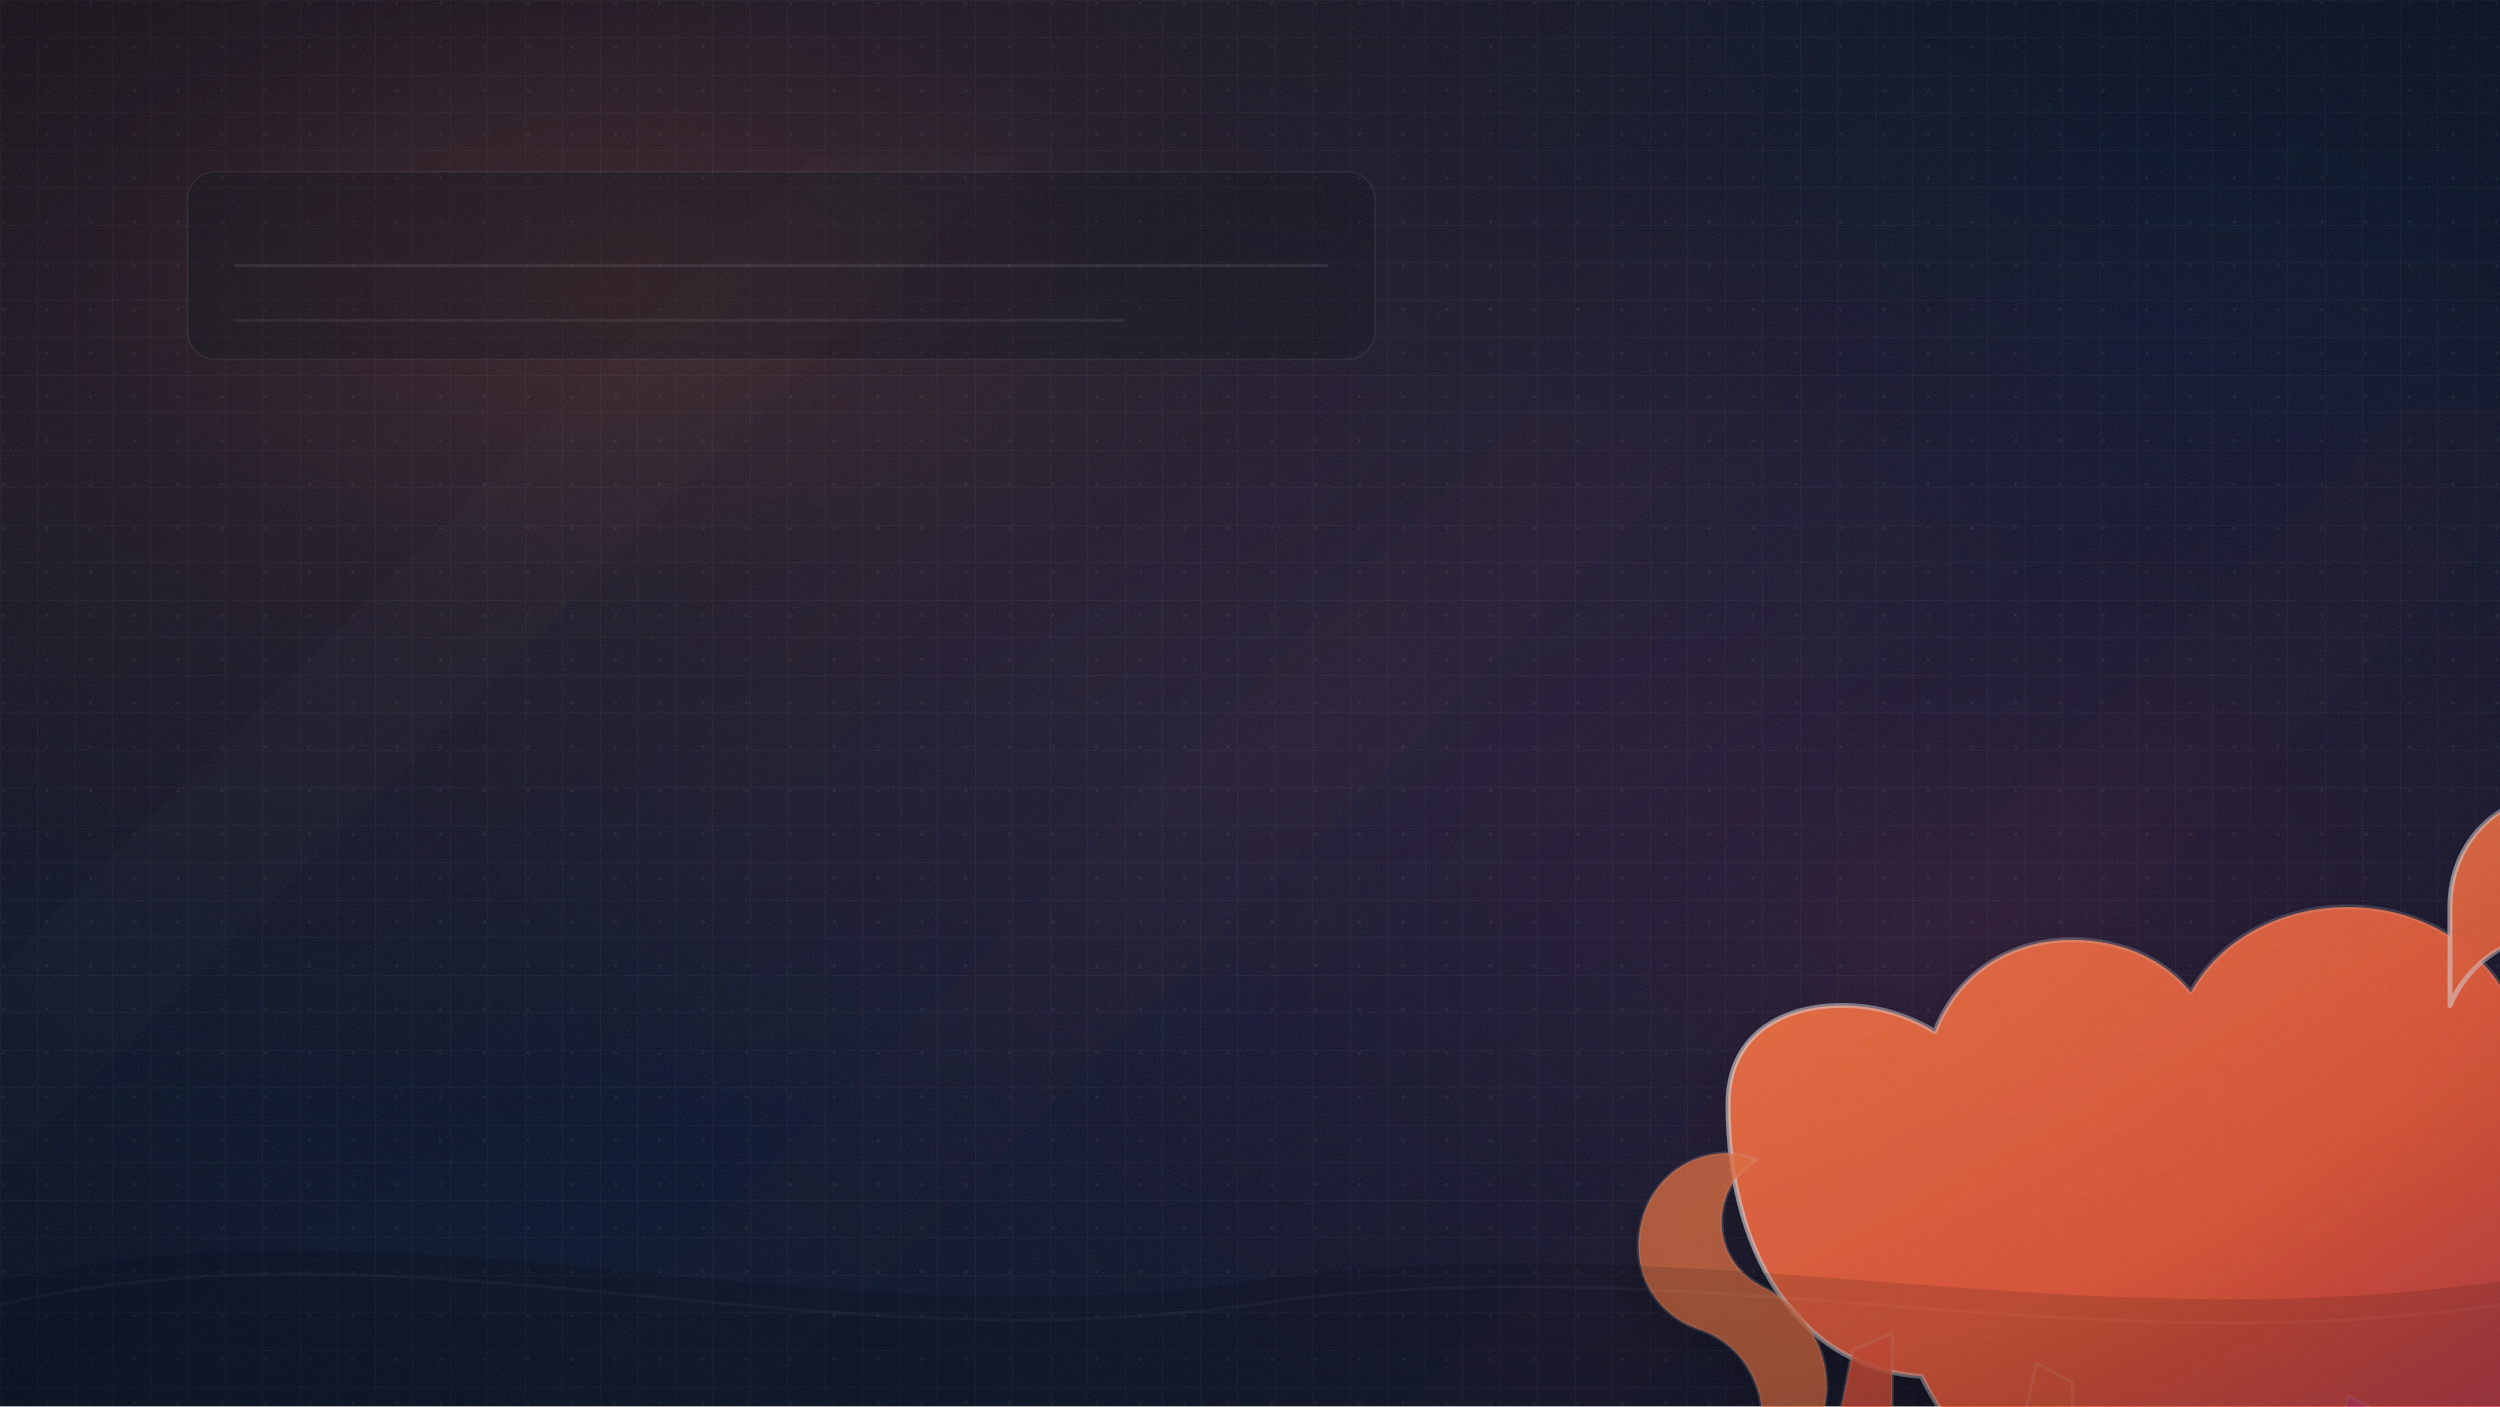
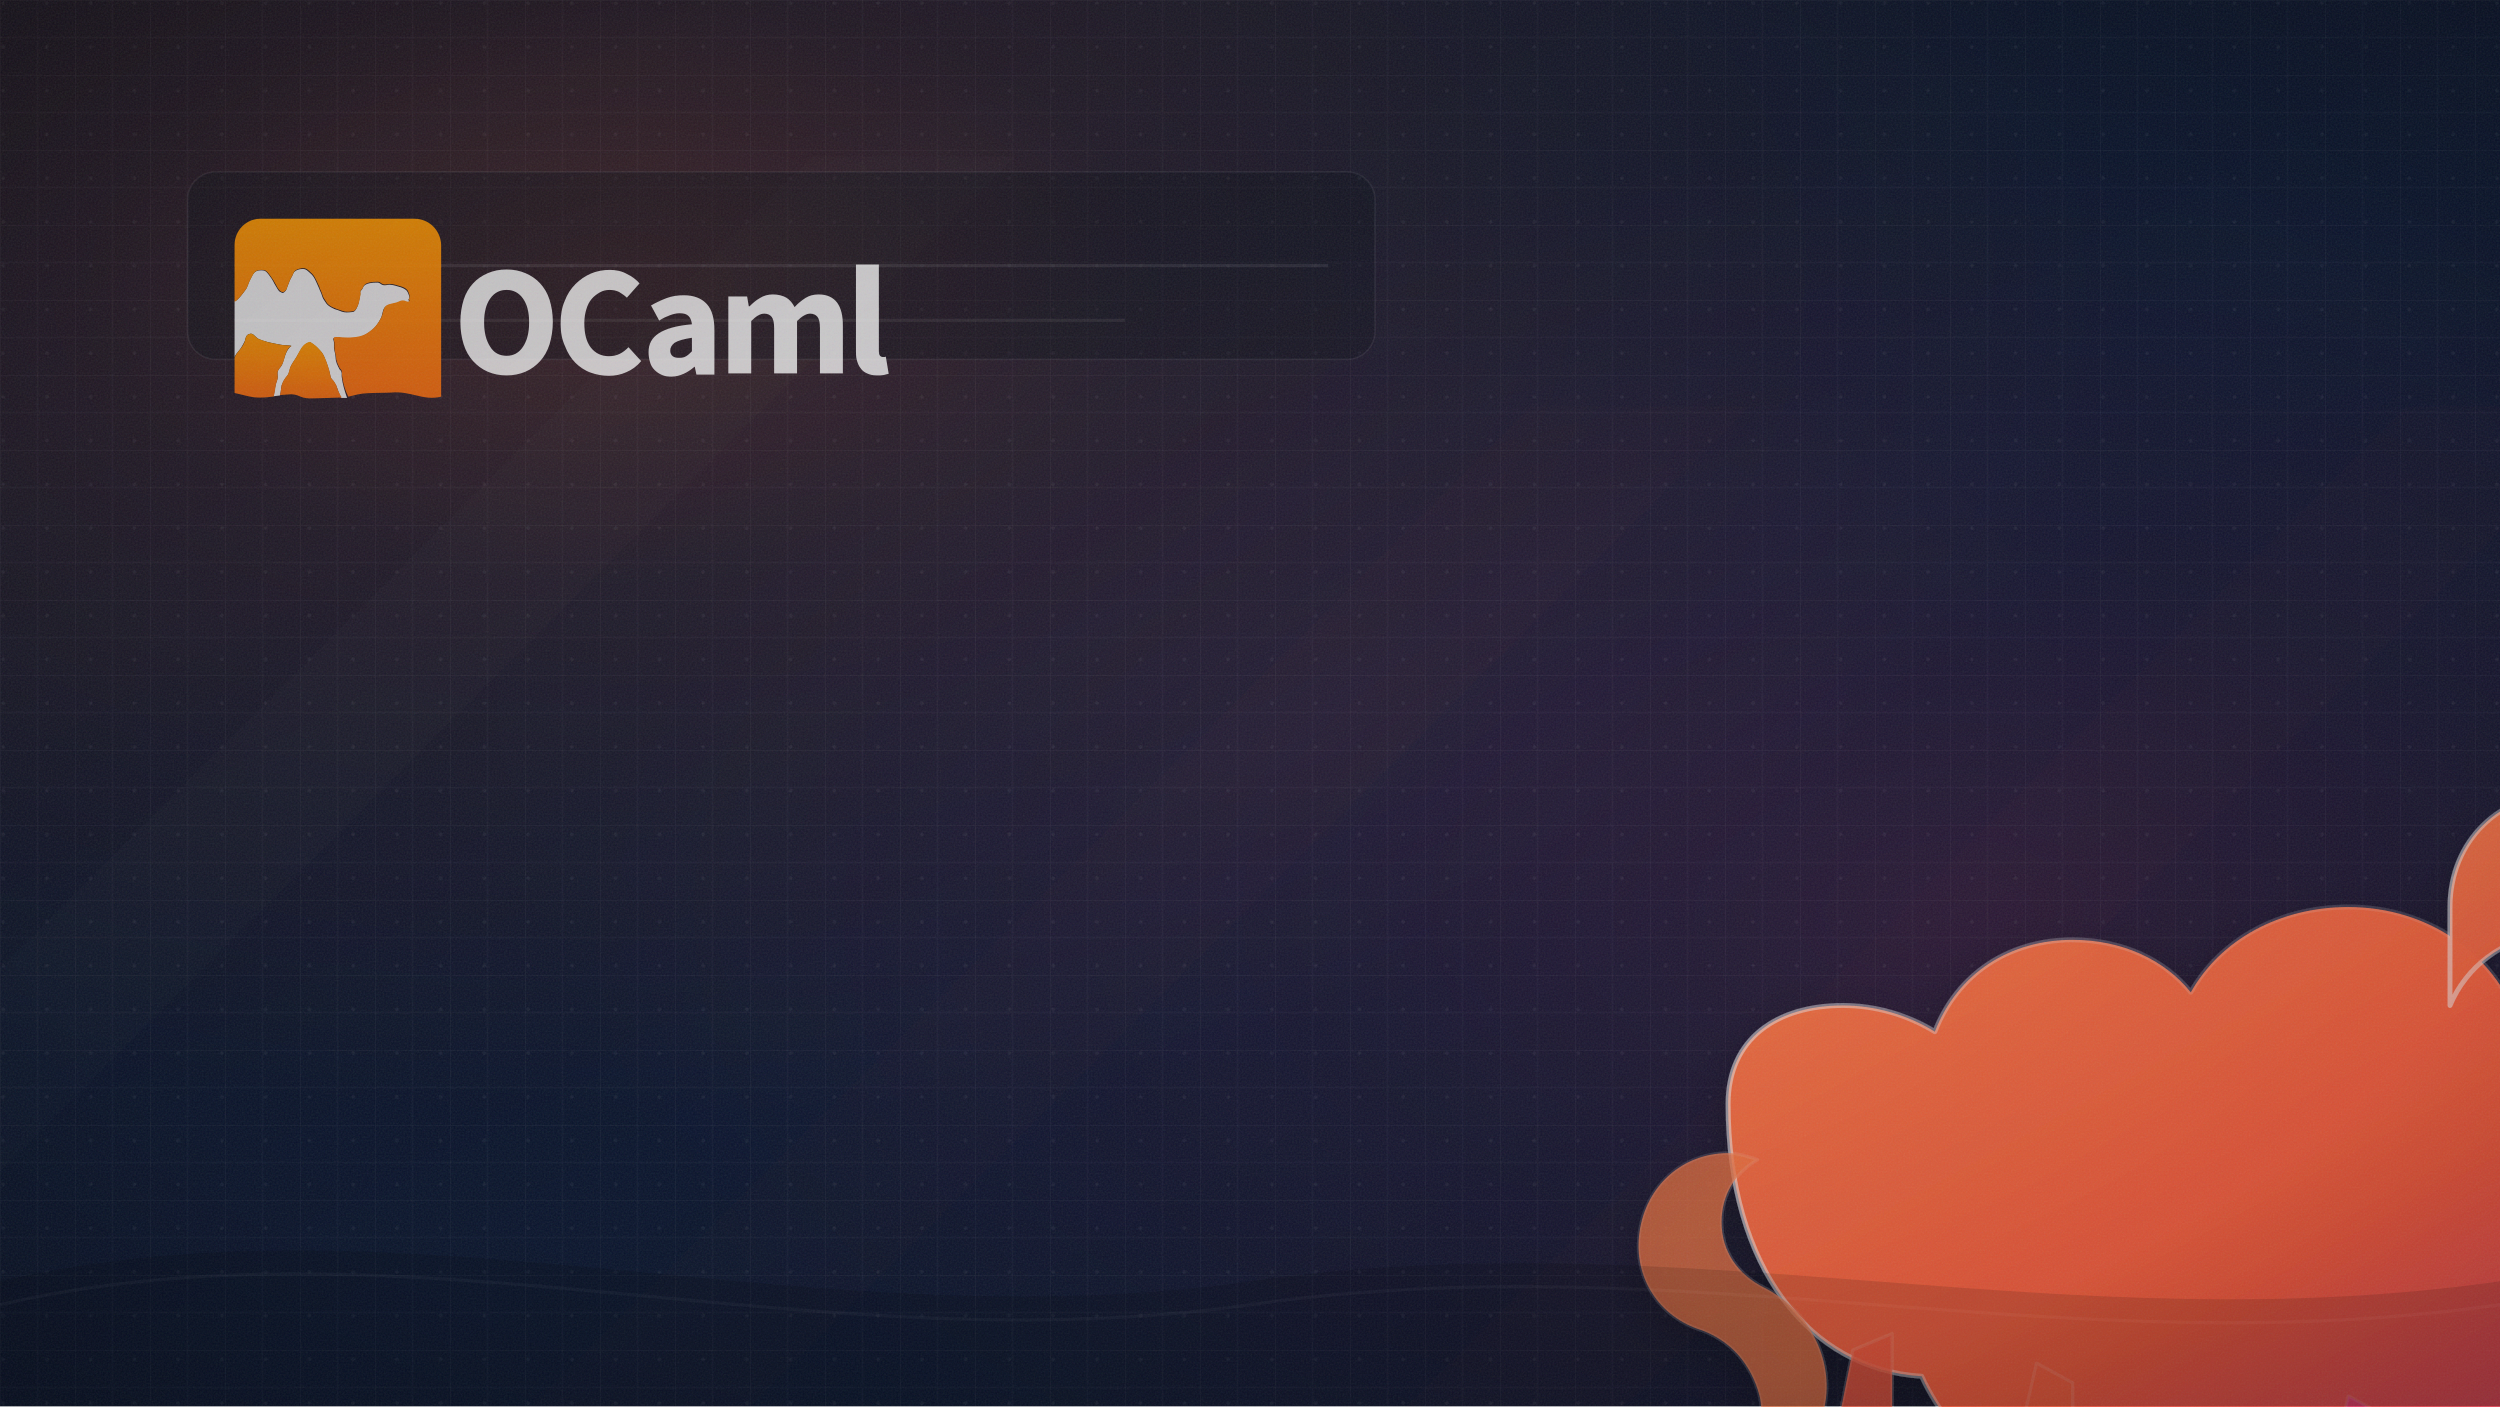
<svg xmlns="http://www.w3.org/2000/svg" width="1600" height="900" viewBox="0 0 1600 900" role="img" aria-label="Background for an example OCaml blog with an OCaml camel">
  <defs>
    <linearGradient id="bg" x1="0" y1="0" x2="1" y2="1">
      <stop offset="0" stop-color="#0b1020" />
      <stop offset="0.55" stop-color="#0a1630" />
      <stop offset="1" stop-color="#081226" />
    </linearGradient>
    <radialGradient id="glow" cx="25%" cy="20%" r="60%">
      <stop offset="0" stop-color="#ff6a3d" stop-opacity="0.22" />
      <stop offset="0.35" stop-color="#ff6a3d" stop-opacity="0.10" />
      <stop offset="1" stop-color="#ff6a3d" stop-opacity="0" />
    </radialGradient>
    <radialGradient id="glow2" cx="78%" cy="65%" r="55%">
      <stop offset="0" stop-color="#ff3d7f" stop-opacity="0.14" />
      <stop offset="0.45" stop-color="#ff3d7f" stop-opacity="0.06" />
      <stop offset="1" stop-color="#ff3d7f" stop-opacity="0" />
    </radialGradient>
    <pattern id="grid" width="48" height="48" patternUnits="userSpaceOnUse">
      <path d="M48 0H0V48" fill="none" stroke="#ffffff" stroke-opacity="0.05" stroke-width="1" />
      <path d="M24 0V48M0 24H48" fill="none" stroke="#ffffff" stroke-opacity="0.03" stroke-width="1" />
    </pattern>
    <pattern id="dots" width="28" height="28" patternUnits="userSpaceOnUse">
      <circle cx="2" cy="2" r="1.2" fill="#ffffff" fill-opacity="0.06" />
    </pattern>
    <filter id="noise" x="-20%" y="-20%" width="140%" height="140%">
      <feTurbulence type="fractalNoise" baseFrequency="0.9" numOctaves="2" stitchTiles="stitch" result="n" />
      <feColorMatrix in="n" type="matrix" values="1 0 0 0 0                 0 1 0 0 0                 0 0 1 0 0                 0 0 0 0.18 0" result="na" />
      <feBlend in="SourceGraphic" in2="na" mode="overlay" />
    </filter>
    <linearGradient id="camelFill" x1="0" y1="0" x2="1" y2="1">
      <stop offset="0" stop-color="#ff7a45" />
      <stop offset="0.55" stop-color="#ff5a3a" />
      <stop offset="1" stop-color="#ff3d7f" />
    </linearGradient>
    <filter id="camelShadow" x="-30%" y="-30%" width="160%" height="160%">
      <feDropShadow dx="0" dy="10" stdDeviation="14" flood-color="#000000" flood-opacity="0.35" />
    </filter>
    <linearGradient id="camelStroke" x1="0" y1="0" x2="1" y2="0">
      <stop offset="0" stop-color="#ffffff" stop-opacity="0.55" />
      <stop offset="0.35" stop-color="#ffffff" stop-opacity="0.18" />
      <stop offset="1" stop-color="#ffffff" stop-opacity="0.05" />
    </linearGradient>
    <radialGradient id="vignette" cx="50%" cy="50%" r="70%">
      <stop offset="0" stop-color="#000000" stop-opacity="0" />
      <stop offset="0.75" stop-color="#000000" stop-opacity="0.10" />
      <stop offset="1" stop-color="#000000" stop-opacity="0.28" />
    </radialGradient>
+     <symbol id="ocamlLogoWithNameWhite" viewBox="0 0 146 40">
+       <path d="M23.859 35.239C23.767 34.875 23.95 34.42 23.767 34.056C23.676 33.691 23.403 33.691 23.312 33.418C22.948 32.69 22.493 31.87 22.493 30.959C22.493 30.231 22.219 29.503 22.128 28.774C22.128 28.41 22.128 28.046 22.128 27.681C22.128 27.499 22.128 27.317 22.037 27.135C22.037 27.044 22.037 26.862 21.946 26.862L22.037 26.588C22.037 26.497 22.857 26.497 23.13 26.497C23.585 26.497 23.95 26.497 24.405 26.588C25.316 26.588 26.044 26.588 26.955 26.497C28.867 26.224 29.687 25.405 30.142 25.131C31.872 23.948 32.692 21.853 32.692 21.853C32.965 21.216 32.965 20.032 33.602 19.577C34.331 18.939 35.515 19.03 36.334 18.666C36.789 18.484 37.154 18.302 37.7 18.393C38.064 18.484 38.702 18.939 38.884 18.302C38.793 18.211 38.702 18.12 38.611 18.029C39.339 17.938 38.611 16.389 38.338 16.025C37.882 15.57 37.245 15.297 36.516 15.114C35.606 14.841 34.786 14.568 33.967 14.75C32.51 15.024 32.601 14.204 31.781 14.204C30.779 14.204 28.958 14.295 28.594 15.297C28.412 15.752 28.321 15.752 28.047 16.116C27.865 16.389 28.047 16.663 27.956 17.027C27.865 17.391 27.683 18.666 27.501 19.121C27.228 19.85 26.864 20.76 26.226 20.76C25.316 20.852 24.587 20.943 23.859 20.669C23.403 20.487 22.675 20.214 22.311 20.123C20.58 19.395 20.307 18.666 20.307 18.666C20.125 18.393 19.67 17.846 19.488 17.209C19.305 16.48 18.941 15.934 18.85 15.57C18.668 15.206 18.395 14.568 18.122 13.931C17.757 13.111 17.302 12.474 16.938 12.2C16.391 11.745 15.936 11.017 14.843 11.199C14.661 11.199 13.933 11.29 13.386 11.745C13.022 12.018 12.931 12.656 12.567 13.202C12.385 13.475 12.02 14.386 11.747 15.114C11.565 15.661 11.474 16.025 11.201 16.207C11.019 16.389 10.836 16.572 10.563 16.48C10.381 16.389 10.199 16.298 10.017 16.207C9.744 16.025 9.197 15.024 8.833 14.386C8.56 13.749 7.923 12.838 7.558 12.383C7.012 11.654 6.739 11.472 5.919 11.472C4.28 11.472 4.098 12.383 3.369 13.749C3.005 14.386 2.914 15.297 2.277 16.025C2.003 16.389 0.82 18.12 0 18.393L0 30.959L0 30.869C0.091 30.686 0.091 30.504 0.182 30.413C0.546 29.776 1.275 29.138 1.639 28.41C1.821 28.046 2.094 27.681 2.277 27.226C2.368 26.953 2.459 26.406 2.641 26.133C2.823 25.769 3.187 25.678 3.551 25.587C4.189 25.496 4.644 26.406 5.373 26.771C5.646 26.953 7.103 27.408 7.558 27.499C8.287 27.681 9.015 27.772 9.744 27.954C10.108 28.046 10.472 28.046 10.928 28.137C11.292 28.137 12.658 28.228 12.658 28.319C12.02 28.683 11.565 29.594 11.292 30.322C11.019 31.051 10.836 31.87 10.563 32.508C10.199 33.236 9.471 33.6 9.562 34.511C9.562 34.875 9.653 35.239 9.562 35.604C9.471 36.059 9.288 36.332 9.197 36.788C9.015 37.334 8.833 39.064 8.651 39.52L10.108 39.337C10.29 38.973 10.381 37.334 10.472 37.152C10.745 36.332 11.11 35.695 11.656 35.057C12.203 34.42 12.203 33.691 12.476 32.963C12.84 32.143 13.295 31.597 13.751 30.869C14.57 29.594 15.117 27.863 16.756 27.499C16.938 27.499 17.939 28.228 18.395 28.683C18.941 29.229 19.488 29.776 19.852 30.504C20.489 31.87 21.127 33.873 21.309 34.875C21.4 35.513 21.491 35.513 21.946 36.059C22.128 36.241 22.493 36.97 22.675 37.243C22.766 37.516 23.039 38.154 23.13 38.518C23.221 38.7 23.494 39.337 23.676 39.884H25.042C24.496 38.336 24.041 36.788 23.859 35.239Z" fill="white" fill-opacity="0.87" />
+       <path d="M23.13 38.428C22.948 38.064 22.766 37.426 22.675 37.153C22.584 36.88 22.128 36.151 21.946 35.969C21.491 35.514 21.4 35.423 21.309 34.785C21.127 33.693 20.489 31.689 19.852 30.414C19.488 29.686 18.941 29.139 18.395 28.593C17.939 28.138 16.938 27.409 16.756 27.409C15.025 27.773 14.57 29.413 13.751 30.779C13.295 31.507 12.84 32.145 12.476 32.873C12.111 33.602 12.203 34.421 11.656 34.967C11.11 35.605 10.745 36.242 10.472 37.062C10.381 37.244 10.29 38.883 10.108 39.247L12.658 39.065C15.025 39.247 14.297 40.158 18.031 39.976L23.859 39.794C23.494 39.247 23.221 38.61 23.13 38.428Z" fill="url(#paint0_linear_2992_6245)" />
+       <path d="M40.068 0L5.737 0C2.55 0 0 2.641 0 5.828L0 18.486C0.82 18.122 2.003 16.392 2.368 15.936C3.005 15.208 3.096 14.206 3.46 13.66C4.189 12.294 4.371 11.383 6.01 11.383C6.83 11.383 7.103 11.565 7.649 12.294C8.014 12.749 8.651 13.66 8.924 14.206C9.288 14.935 9.835 15.845 10.108 16.027C10.29 16.209 10.472 16.301 10.654 16.301C10.928 16.392 11.11 16.209 11.292 16.027C11.565 15.845 11.656 15.481 11.838 14.935C12.111 14.206 12.476 13.296 12.658 13.022C13.022 12.476 13.113 11.838 13.477 11.565C14.024 11.11 14.661 11.11 14.934 11.019C16.027 10.837 16.482 11.565 17.029 12.021C17.393 12.294 17.848 12.931 18.213 13.751C18.486 14.388 18.85 15.026 18.941 15.39C19.032 15.754 19.396 16.301 19.579 17.029C19.761 17.666 20.216 18.122 20.398 18.486C20.398 18.486 20.671 19.306 22.402 19.943C22.766 20.125 23.494 20.307 23.95 20.489C24.678 20.763 25.407 20.763 26.317 20.581C26.955 20.581 27.319 19.67 27.592 18.941C27.774 18.486 27.956 17.211 28.047 16.847C28.139 16.483 27.865 16.209 28.139 15.936C28.412 15.572 28.503 15.572 28.685 15.117C28.958 14.115 30.87 14.024 31.872 14.024C32.692 14.024 32.601 14.844 34.058 14.57C34.877 14.388 35.697 14.661 36.607 14.935C37.336 15.117 38.064 15.39 38.429 15.845C38.702 16.118 39.339 17.758 38.702 17.849C38.793 17.94 38.793 18.031 38.975 18.122C38.793 18.759 38.156 18.304 37.791 18.213C37.336 18.122 36.972 18.213 36.425 18.486C35.606 18.85 34.331 18.85 33.693 19.397C33.056 19.943 33.056 21.036 32.783 21.673C32.783 21.673 31.963 23.768 30.233 24.952C29.778 25.316 28.958 26.044 27.046 26.317C26.226 26.409 25.407 26.5 24.496 26.409C24.041 26.409 23.676 26.409 23.221 26.317C22.948 26.317 22.128 26.317 22.128 26.409L22.037 26.682C22.037 26.773 22.037 26.955 22.128 26.955C22.128 27.137 22.128 27.319 22.219 27.501C22.219 27.866 22.219 28.23 22.219 28.594C22.219 29.323 22.493 30.051 22.584 30.78C22.584 31.599 23.039 32.51 23.403 33.238C23.585 33.511 23.767 33.511 23.859 33.876C23.95 34.24 23.859 34.604 23.95 35.06C24.132 36.608 24.587 38.156 25.316 39.613C26.135 39.431 27.046 39.157 28.139 38.975C30.142 38.702 32.965 38.793 34.786 38.702C39.339 38.247 41.889 40.614 45.987 39.613L45.987 5.828C45.896 2.641 43.346 0 40.068 0Z" fill="url(#paint1_linear_2992_6245)" />
+       <path d="M10.563 32.509C10.928 31.78 11.11 31.052 11.292 30.323C11.565 29.595 11.929 28.684 12.658 28.32C12.567 28.229 11.201 28.138 10.928 28.138C10.563 28.138 10.199 28.047 9.744 27.956C9.015 27.773 8.196 27.682 7.558 27.5C7.103 27.409 5.737 26.863 5.373 26.772C4.644 26.407 4.189 25.497 3.551 25.588C3.187 25.679 2.823 25.77 2.641 26.134C2.459 26.407 2.368 26.954 2.277 27.318C2.094 27.682 1.912 28.138 1.639 28.502C1.184 29.23 0.455 29.868 0.182 30.505C0.091 30.687 0.091 30.779 0 30.961L0 38.792C0.364 38.883 0.729 38.974 1.184 39.065C4.371 39.885 5.191 39.976 8.378 39.612H8.651C8.924 39.065 9.106 37.426 9.197 36.88C9.288 36.516 9.471 36.151 9.562 35.696C9.653 35.332 9.562 34.967 9.562 34.603C9.471 33.602 10.199 33.237 10.563 32.509Z" fill="url(#paint2_linear_2992_6245)" />
+       <path d="M60.557 34.876C59.009 34.876 57.643 34.603 56.368 34.056C55.093 33.51 54.001 32.69 53.09 31.689C52.179 30.687 51.451 29.412 50.995 27.955C50.54 26.498 50.267 24.859 50.267 22.947C50.267 21.125 50.54 19.486 50.995 18.029C51.451 16.572 52.179 15.388 53.09 14.387C54.001 13.385 55.093 12.656 56.368 12.11C57.643 11.564 59.009 11.29 60.557 11.29C62.105 11.29 63.471 11.564 64.746 12.11C66.021 12.656 67.114 13.385 68.024 14.387C68.935 15.388 69.663 16.572 70.119 18.029C70.574 19.486 70.847 21.125 70.847 22.947C70.847 24.768 70.574 26.407 70.119 27.955C69.663 29.412 68.935 30.687 68.024 31.689C67.114 32.69 66.021 33.51 64.746 34.056C63.471 34.603 62.105 34.876 60.557 34.876ZM60.557 30.505C62.105 30.505 63.289 29.867 64.2 28.502C65.11 27.136 65.566 25.405 65.566 23.038C65.566 20.761 65.11 19.031 64.2 17.756C63.289 16.481 62.105 15.844 60.557 15.844C59.009 15.844 57.825 16.481 56.915 17.756C56.004 19.031 55.549 20.761 55.549 23.038C55.549 25.314 56.004 27.136 56.915 28.502C57.734 29.867 59.009 30.505 60.557 30.505ZM72.578 23.311C72.578 21.398 72.851 19.759 73.488 18.302C74.034 16.845 74.854 15.57 75.856 14.569C76.857 13.567 78.041 12.748 79.316 12.201C80.591 11.655 82.048 11.382 83.505 11.382C84.871 11.382 86.237 11.655 87.33 12.292C88.513 12.839 89.424 13.567 90.153 14.387L87.33 17.574C86.783 17.027 86.146 16.663 85.6 16.299C85.053 16.026 84.325 15.844 83.505 15.844C82.686 15.844 81.957 16.026 81.32 16.39C80.682 16.754 80.045 17.21 79.498 17.847C78.952 18.485 78.588 19.213 78.314 20.124C78.041 21.034 77.859 22.036 77.859 23.22C77.859 25.587 78.314 27.409 79.316 28.684C80.318 29.959 81.684 30.596 83.323 30.596C84.234 30.596 85.053 30.414 85.782 30.049C86.51 29.685 87.056 29.23 87.694 28.593L90.517 31.689C89.606 32.781 88.513 33.601 87.239 34.147C86.055 34.694 84.689 34.967 83.323 34.967C81.866 34.967 80.5 34.694 79.225 34.238C77.95 33.783 76.766 32.964 75.856 32.053C74.945 31.142 74.126 29.867 73.579 28.41C72.851 26.862 72.578 25.223 72.578 23.311ZM92.156 29.685C92.156 27.864 92.885 26.498 94.433 25.496C95.981 24.495 98.439 23.766 101.809 23.493C101.718 22.765 101.536 22.127 101.08 21.672C100.625 21.216 99.987 21.034 99.077 21.034C98.348 21.034 97.62 21.216 96.891 21.49C96.163 21.763 95.343 22.127 94.524 22.673L92.702 19.304C93.795 18.667 94.979 18.12 96.163 17.665C97.347 17.21 98.713 17.027 99.987 17.027C102.173 17.027 103.903 17.665 105.087 18.94C106.271 20.215 106.817 22.127 106.817 24.859L106.817 34.694L102.81 34.694L102.446 32.964H102.355C101.627 33.601 100.807 34.147 99.987 34.512C99.168 34.876 98.257 35.149 97.256 35.149C96.436 35.149 95.799 35.058 95.161 34.785C94.524 34.512 93.977 34.147 93.522 33.692C93.067 33.237 92.702 32.69 92.52 32.053C92.247 31.142 92.156 30.414 92.156 29.685ZM96.982 29.321C96.982 29.867 97.165 30.323 97.529 30.596C97.893 30.869 98.348 30.96 98.986 30.96C99.623 30.96 100.079 30.869 100.534 30.596C100.989 30.323 101.353 29.959 101.809 29.503V26.498C99.987 26.771 98.713 27.136 97.984 27.591C97.347 28.046 96.982 28.684 96.982 29.321ZM109.913 17.301L114.102 17.301L114.467 19.486H114.649C115.377 18.758 116.106 18.12 116.925 17.665C117.745 17.119 118.747 16.845 119.839 16.845C121.023 16.845 122.025 17.119 122.844 17.574C123.573 18.029 124.21 18.758 124.666 19.668C125.394 18.849 126.214 18.211 127.033 17.665C127.853 17.119 128.855 16.845 130.038 16.845C131.86 16.845 133.226 17.483 134.136 18.667C135.047 19.942 135.411 21.581 135.411 23.766L135.411 34.421H130.312L130.312 24.404C130.312 23.129 130.129 22.309 129.765 21.854C129.401 21.398 128.855 21.125 128.126 21.125C127.306 21.125 126.305 21.672 125.212 22.765L125.212 34.421L120.112 34.421L120.112 24.404C120.112 23.129 119.93 22.309 119.566 21.854C119.202 21.398 118.655 21.125 117.927 21.125C117.016 21.125 116.106 21.672 115.013 22.765L115.013 34.421L109.913 34.421L109.913 17.301ZM138.325 10.198L143.425 10.198L143.425 29.412C143.425 29.959 143.516 30.323 143.698 30.505C143.88 30.687 144.062 30.778 144.335 30.778L144.608 30.778C144.7 30.778 144.791 30.778 144.973 30.687L145.61 34.512C145.337 34.603 144.973 34.694 144.517 34.785C144.062 34.876 143.607 34.876 142.969 34.876C142.059 34.876 141.33 34.694 140.784 34.421C140.146 34.147 139.691 33.783 139.327 33.237C138.963 32.781 138.689 32.144 138.507 31.416C138.325 30.778 138.325 30.049 138.325 29.139L138.325 10.198Z" fill="white" fill-opacity="0.87" />
+       <defs>
+         <linearGradient id="paint0_linear_2992_6245" x1="16.835" y1="27.436" x2="16.835" y2="39.999" gradientUnits="userSpaceOnUse">
+           <stop stop-color="#F29100" />
+           <stop offset="1" stop-color="#EC670F" />
+         </linearGradient>
+         <linearGradient id="paint1_linear_2992_6245" x1="22.941" y1="0.019" x2="22.941" y2="40.024" gradientUnits="userSpaceOnUse">
+           <stop stop-color="#F29100" />
+           <stop offset="1" stop-color="#EC670F" />
+         </linearGradient>
+         <linearGradient id="paint2_linear_2992_6245" x1="6.325" y1="25.565" x2="6.325" y2="39.747" gradientUnits="userSpaceOnUse">
+           <stop stop-color="#F29100" />
+           <stop offset="1" stop-color="#EC670F" />
+         </linearGradient>
+       </defs>
+     </symbol>
  </defs>
  <rect width="1600" height="900" fill="url(#bg)" />
  <rect width="1600" height="900" fill="url(#glow)" />
  <rect width="1600" height="900" fill="url(#glow2)" />
  <rect width="1600" height="900" fill="url(#grid)" />
  <rect width="1600" height="900" fill="url(#dots)" opacity="0.9" />
  <g opacity="0.22">
    <path d="M-200 820 L520 100 L650 100 L-70 820 Z" fill="#ffffff" fill-opacity="0.05" />
    <path d="M260 980 L980 260 L1120 260 L400 980 Z" fill="#ff6a3d" fill-opacity="0.06" />
    <path d="M820 980 L1540 260 L1680 260 L960 980 Z" fill="#ff3d7f" fill-opacity="0.05" />
  </g>
  <g opacity="0.9">
    <rect x="120" y="110" width="760" height="120" rx="18" fill="#0b0f1a" fill-opacity="0.35" stroke="#ffffff" stroke-opacity="0.08" />
    <path d="M150 170 H850" stroke="#ffffff" stroke-opacity="0.10" stroke-width="2" />
    <path d="M150 205 H720" stroke="#ffffff" stroke-opacity="0.08" stroke-width="2" />
+   </g>
+   <g opacity="0.92">
+     <use href="#ocamlLogoWithNameWhite" x="150" y="140" width="420" height="115" />
  </g>
  <g transform="translate(980 360) scale(1.05)" filter="url(#camelShadow)" opacity="0.92">
    <path d="M120 330          C120 290 150 270 190 270          C210 270 230 276 246 286          C260 250 292 230 330 230          C360 230 386 242 402 262          C420 230 456 210 498 210          C548 210 590 240 604 286          C626 276 652 270 680 270          C740 270 790 310 790 370          C790 420 760 458 716 474          C700 480 682 484 662 486          C650 520 620 548 580 560          C540 572 496 566 462 544          C430 566 390 578 350 574          C300 568 258 540 238 496          C170 492 120 430 120 330          Z" fill="url(#camelFill)" stroke="url(#camelStroke)" stroke-width="3" stroke-linejoin="round" />
    <path d="M560 210          C560 170 590 140 632 140          C666 140 694 160 704 190          C720 186 736 188 750 196          C770 208 782 230 780 254          C778 280 760 300 736 306          C712 312 686 304 672 286          C660 270 656 250 660 232          C646 226 632 224 618 226          C592 230 570 246 560 270          Z" fill="url(#camelFill)" stroke="url(#camelStroke)" stroke-width="3" stroke-linejoin="round" opacity="0.98" />
    <path d="M650 150          C642 132 650 118 666 112          C676 126 676 142 668 156          Z" fill="#ffd2c4" fill-opacity="0.35" stroke="#ffffff" stroke-opacity="0.18" stroke-width="2" stroke-linejoin="round" />
    <circle cx="720" cy="214" r="5.5" fill="#0b1020" fill-opacity="0.75" />
    <circle cx="718" cy="212" r="2.2" fill="#ffffff" fill-opacity="0.55" />
    <g opacity="0.95">
      <path d="M220 470 C220 520 220 560 220 610 C220 640 200 660 172 660 C150 660 136 646 136 626 C136 610 146 596 162 590 C170 586 176 580 178 570 C184 540 190 510 196 480 Z" fill="#ff5a3a" fill-opacity="0.85" stroke="#ffffff" stroke-opacity="0.12" stroke-width="2" stroke-linejoin="round" />
      <path d="M330 500 C330 540 330 580 330 620 C330 646 312 664 286 664 C262 664 246 648 246 626 C246 610 256 596 272 590 C282 586 288 578 290 566 C296 540 302 514 308 488 Z" fill="#ff5a3a" fill-opacity="0.82" stroke="#ffffff" stroke-opacity="0.12" stroke-width="2" stroke-linejoin="round" />
      <path d="M520 520 C520 560 520 600 520 640 C520 666 502 684 476 684 C452 684 436 668 436 646 C436 630 446 616 462 610 C472 606 478 598 480 586 C486 560 492 534 498 508 Z" fill="#ff3d7f" fill-opacity="0.70" stroke="#ffffff" stroke-opacity="0.12" stroke-width="2" stroke-linejoin="round" />
      <path d="M650 500 C650 540 650 580 650 620 C650 646 632 664 606 664 C582 664 566 648 566 626 C566 610 576 596 592 590 C602 586 608 578 610 566 C616 540 622 514 628 488 Z" fill="#ff3d7f" fill-opacity="0.68" stroke="#ffffff" stroke-opacity="0.12" stroke-width="2" stroke-linejoin="round" />
    </g>
    <path d="M120 360          C92 360 70 380 66 408          C62 436 78 460 104 468          C120 474 132 486 138 504          C146 528 132 552 110 562          C140 566 170 548 178 518          C186 488 170 456 142 442          C126 434 116 420 116 402          C116 386 124 372 138 364          C132 362 126 360 120 360          Z" fill="#ff7a45" fill-opacity="0.75" stroke="#ffffff" stroke-opacity="0.10" stroke-width="2" stroke-linejoin="round" />
  </g>
  <rect width="1600" height="900" fill="url(#vignette)" />
  <g filter="url(#noise)" opacity="0.55">
    <rect width="1600" height="900" fill="transparent" />
  </g>
  <g opacity="0.55">
    <path d="M0 820 C260 760 520 860 800 820 C1080 780 1320 860 1600 820 L1600 900 L0 900 Z" fill="#000000" fill-opacity="0.22" />
    <path d="M0 835 C260 775 520 875 800 835 C1080 795 1320 875 1600 835" fill="none" stroke="#ffffff" stroke-opacity="0.06" stroke-width="2" />
  </g>
</svg>
